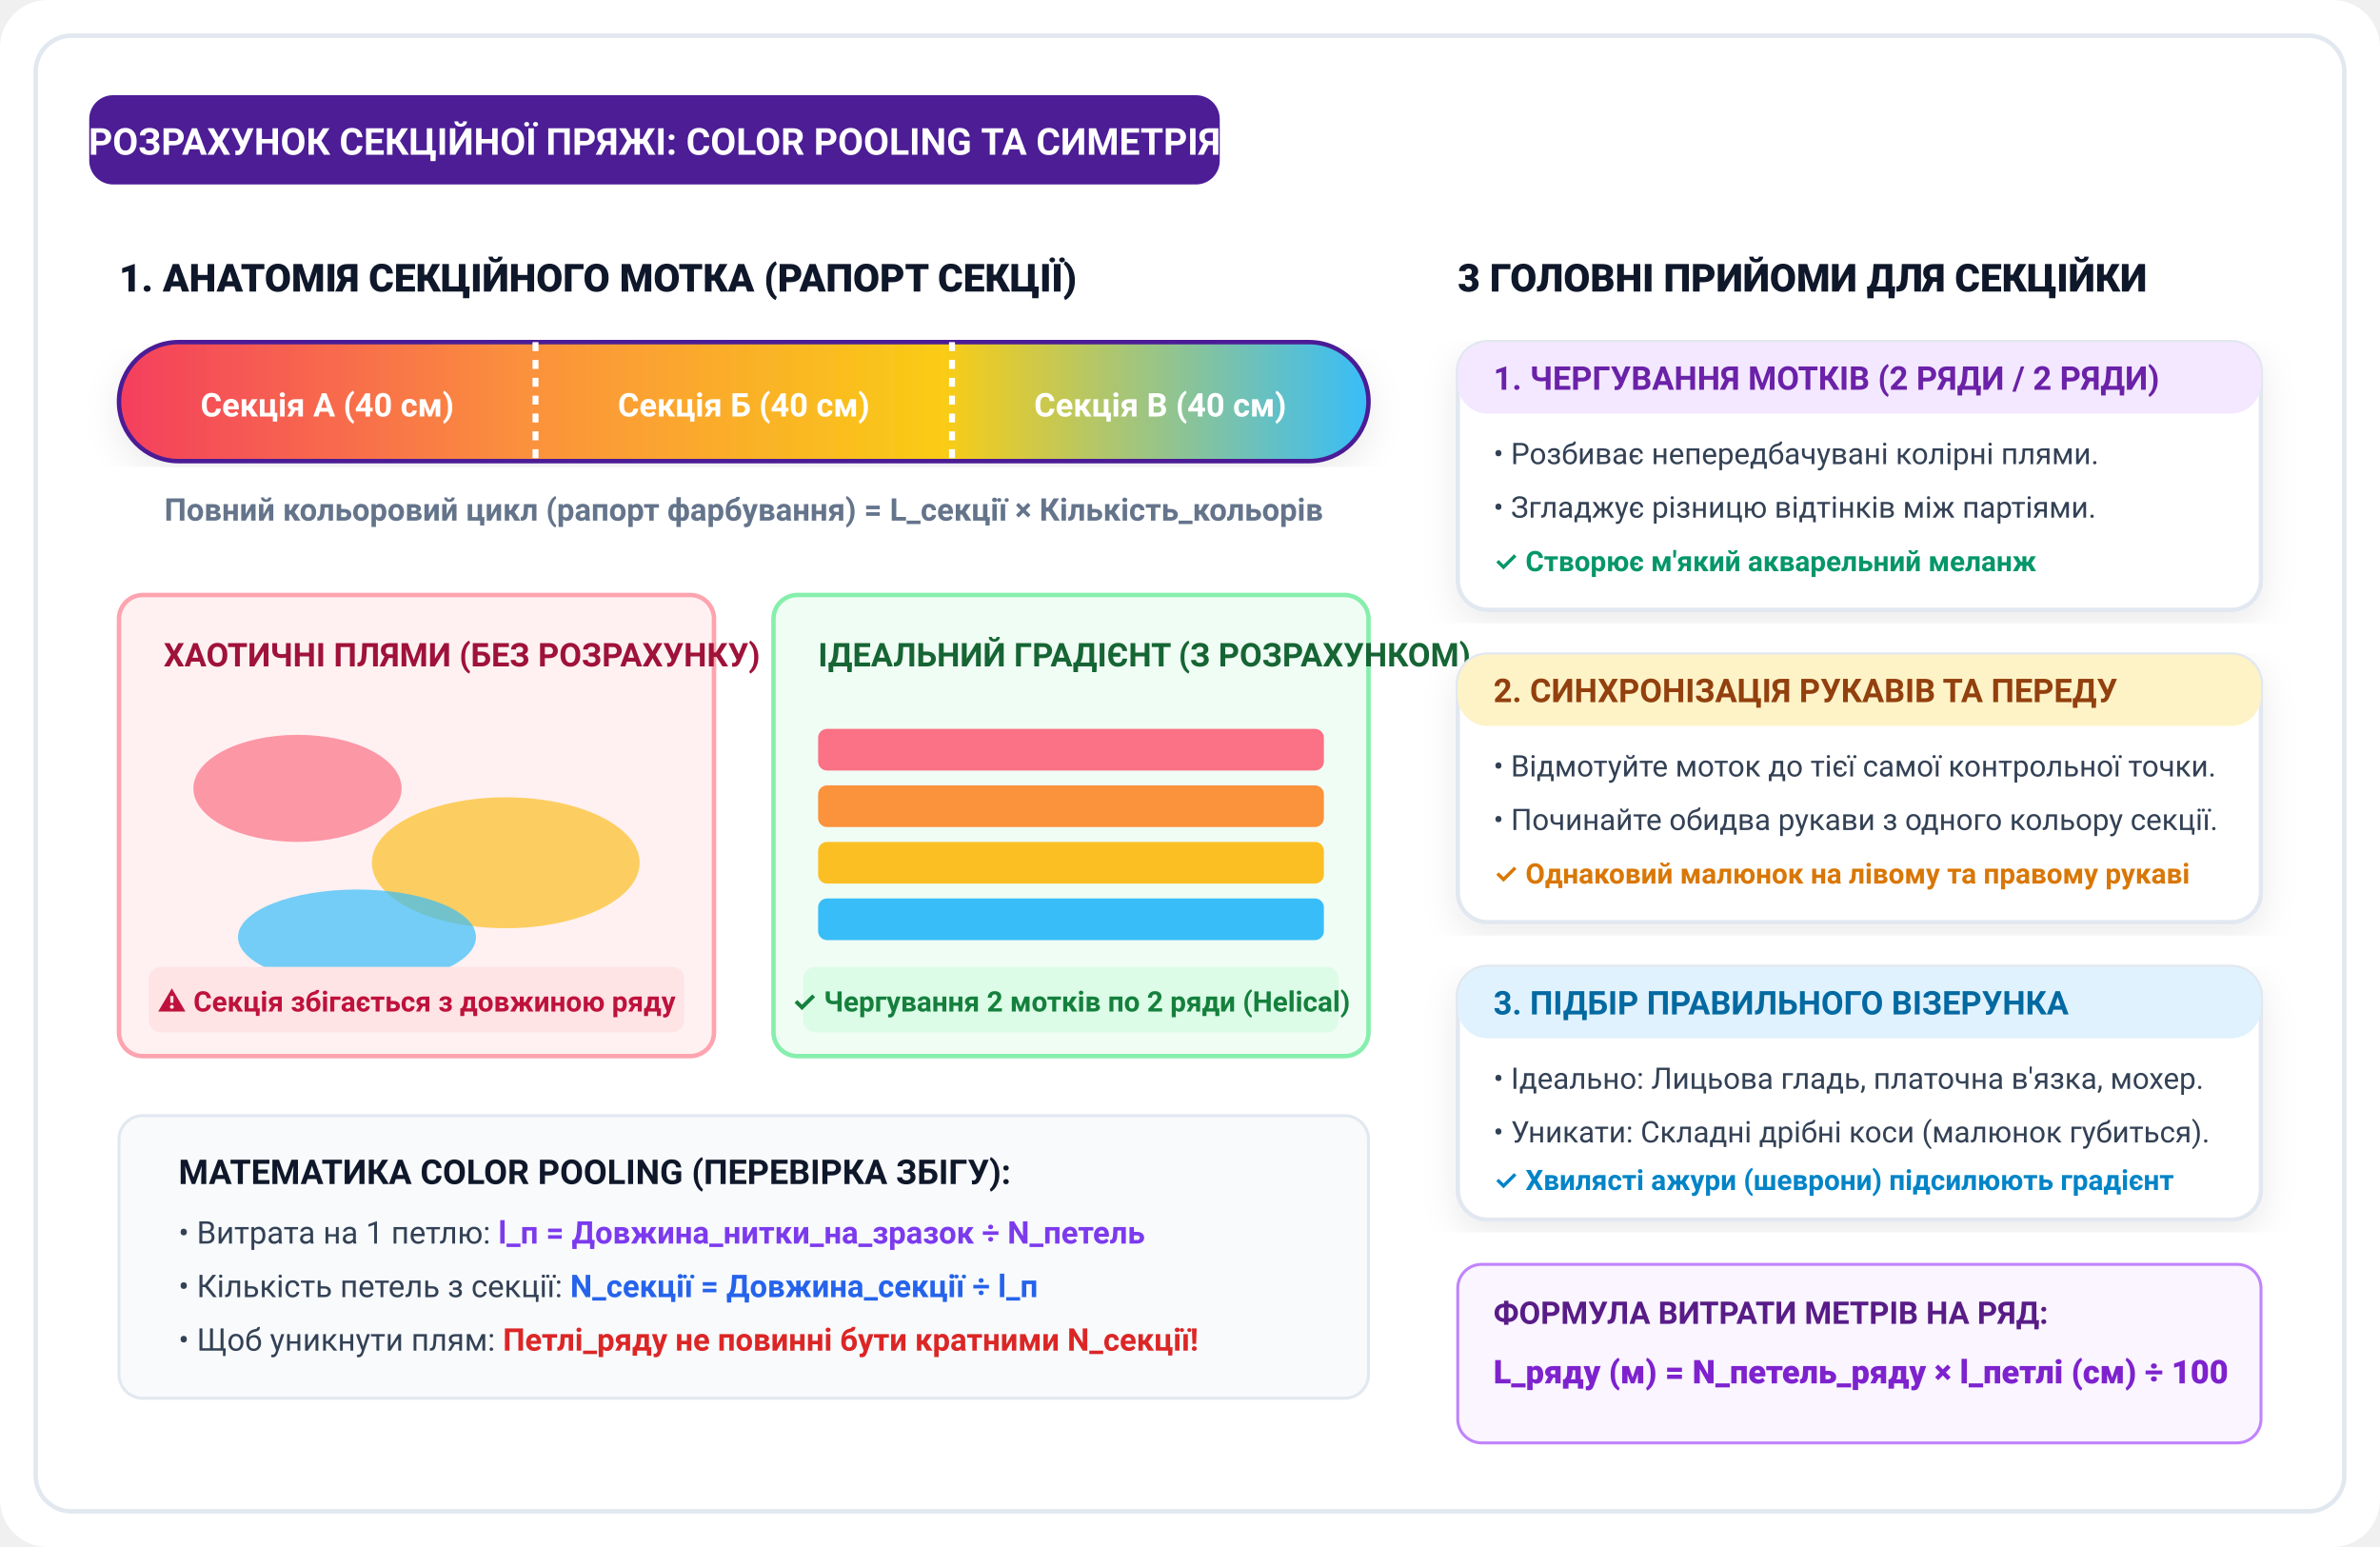
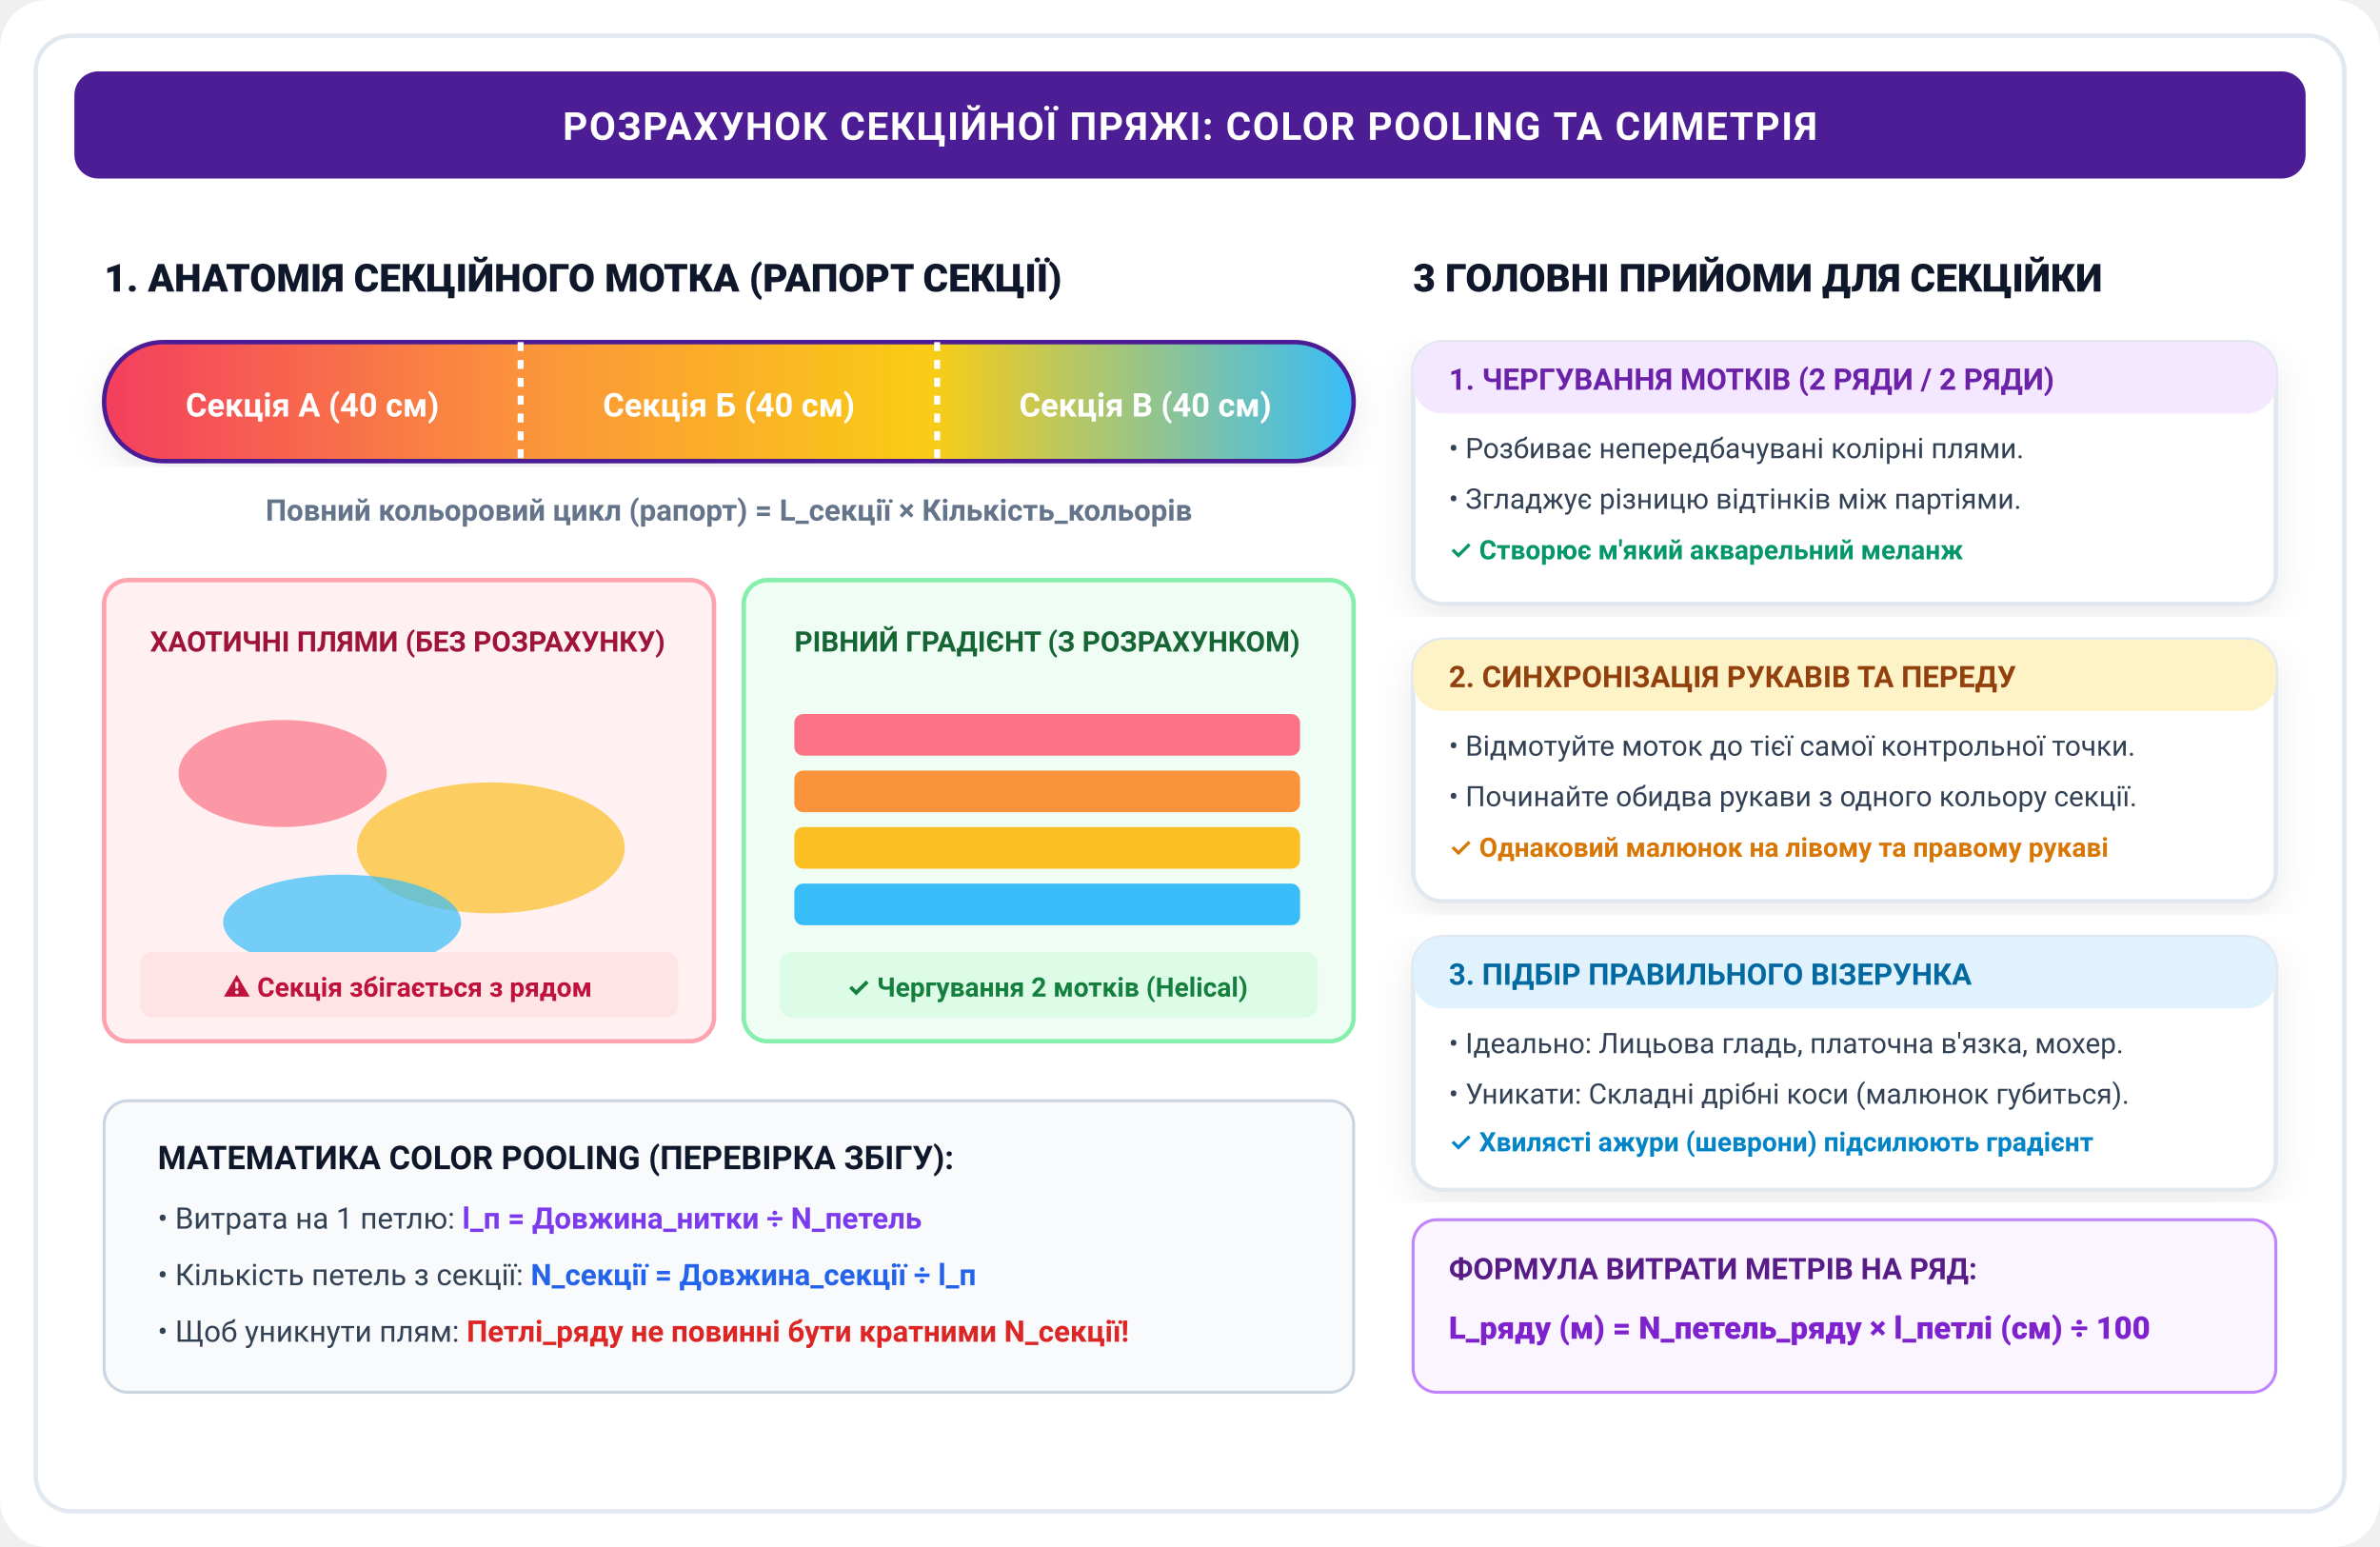
<svg xmlns="http://www.w3.org/2000/svg" viewBox="0 0 800 520" role="img" aria-labelledby="diagram-sectional-yarn-title" font-family="-apple-system, BlinkMacSystemFont, 'Segoe UI', Roboto, sans-serif">
  <defs>
    <linearGradient id="syGrad1" x1="0%" y1="0%" x2="100%" y2="0%">
      <stop offset="0%" stop-color="#F43F5E" />
      <stop offset="33%" stop-color="#FB923C" />
      <stop offset="66%" stop-color="#FACC15" />
      <stop offset="100%" stop-color="#38BDF8" />
    </linearGradient>
-     <linearGradient id="syStripes" x1="0%" y1="0%" x2="0%" y2="100%">
-       <stop offset="0%" stop-color="#F43F5E" />
-       <stop offset="25%" stop-color="#FB923C" />
-       <stop offset="50%" stop-color="#FACC15" />
-       <stop offset="75%" stop-color="#38BDF8" />
-       <stop offset="100%" stop-color="#818CF8" />
-     </linearGradient>
    <filter id="syShadow" x="-5%" y="-5%" width="110%" height="110%">
      <feDropShadow dx="0" dy="4" stdDeviation="6" flood-opacity="0.08" />
    </filter>
  </defs>
  <rect width="800" height="520" rx="16" fill="#FFFFFF" />
  <rect x="12" y="12" width="776" height="496" rx="12" fill="none" stroke="#E2E8F0" stroke-width="1.5" />
-   <g transform="translate(30, 32)">
-     <rect width="380" height="30" rx="8" fill="#4C1D95" />
-     <text x="190" y="20" fill="#FFFFFF" font-size="12.5" font-weight="700" text-anchor="middle">РОЗРАХУНОК СЕКЦІЙНОЇ ПРЯЖІ: COLOR POOLING ТА СИМЕТРІЯ</text>
-   </g>
-   <g transform="translate(40, 80)">
+   <rect x="25" y="24" width="750" height="36" rx="8" fill="#4C1D95" />
+   <text x="400" y="47" fill="#FFFFFF" font-size="13" font-weight="700" text-anchor="middle" letter-spacing="0.5">РОЗРАХУНОК СЕКЦІЙНОЇ ПРЯЖІ: COLOR POOLING ТА СИМЕТРІЯ</text>
+   <g transform="translate(35, 80)">
    <text x="0" y="18" fill="#0F172A" font-size="13" font-weight="800">1. АНАТОМІЯ СЕКЦІЙНОГО МОТКА (РАПОРТ СЕКЦІЇ)</text>
    <rect y="35" width="420" height="40" rx="20" fill="url(#syGrad1)" stroke="#4C1D95" stroke-width="1.5" filter="url(#syShadow)" />
    <line x1="140" y1="35" x2="140" y2="75" stroke="#FFFFFF" stroke-width="2" stroke-dasharray="3,3" />
    <line x1="280" y1="35" x2="280" y2="75" stroke="#FFFFFF" stroke-width="2" stroke-dasharray="3,3" />
    <text x="70" y="60" fill="#FFFFFF" font-size="11" font-weight="700" text-anchor="middle">Секція А (40 см)</text>
    <text x="210" y="60" fill="#FFFFFF" font-size="11" font-weight="700" text-anchor="middle">Секція Б (40 см)</text>
    <text x="350" y="60" fill="#FFFFFF" font-size="11" font-weight="700" text-anchor="middle">Секція В (40 см)</text>
-     <text x="210" y="95" fill="#64748B" font-size="10.5" font-weight="600" text-anchor="middle">Повний кольоровий цикл (рапорт фарбування) = L_секції × Кількість_кольорів</text>
-     <g transform="translate(0, 120)">
-       <rect width="200" height="155" rx="8" fill="#FFF1F2" stroke="#FDA4AF" stroke-width="1.5" />
-       <text x="15" y="24" fill="#9F1239" font-size="11" font-weight="700">ХАОТИЧНІ ПЛЯМИ (БЕЗ РОЗРАХУНКУ)</text>
+     <text x="210" y="95" fill="#64748B" font-size="10" font-weight="600" text-anchor="middle">Повний кольоровий цикл (рапорт) = L_секції × Кількість_кольорів</text>
+     <g transform="translate(0, 115)">
+       <rect width="205" height="155" rx="8" fill="#FFF1F2" stroke="#FDA4AF" stroke-width="1.5" />
+       <text x="102" y="24" fill="#9F1239" font-size="9.5" font-weight="700" text-anchor="middle">ХАОТИЧНІ ПЛЯМИ (БЕЗ РОЗРАХУНКУ)</text>
      <ellipse cx="60" cy="65" rx="35" ry="18" fill="#FB7185" opacity="0.7" />
      <ellipse cx="130" cy="90" rx="45" ry="22" fill="#FBBF24" opacity="0.7" />
      <ellipse cx="80" cy="115" rx="40" ry="16" fill="#38BDF8" opacity="0.7" />
-       <rect x="10" y="125" width="180" height="22" rx="4" fill="#FFE4E6" />
-       <text x="100" y="140" fill="#BE123C" font-size="9.5" font-weight="700" text-anchor="middle">⚠ Секція збігається з довжиною ряду</text>
-       <rect x="220" width="200" height="155" rx="8" fill="#F0FDF4" stroke="#86EFAC" stroke-width="1.5" />
-       <text x="235" y="24" fill="#166534" font-size="11" font-weight="700">ІДЕАЛЬНИЙ ГРАДІЄНТ (З РОЗРАХУНКОМ)</text>
-       <rect x="235" y="45" width="170" height="14" rx="3" fill="#FB7185" />
-       <rect x="235" y="64" width="170" height="14" rx="3" fill="#FB923C" />
-       <rect x="235" y="83" width="170" height="14" rx="3" fill="#FBBF24" />
-       <rect x="235" y="102" width="170" height="14" rx="3" fill="#38BDF8" />
-       <rect x="230" y="125" width="180" height="22" rx="4" fill="#DCFCE7" />
-       <text x="320" y="140" fill="#15803D" font-size="9.5" font-weight="700" text-anchor="middle">✓ Чергування 2 мотків по 2 ряди (Helical)</text>
+       <rect x="12" y="125" width="181" height="22" rx="4" fill="#FFE4E6" />
+       <text x="102" y="140" fill="#BE123C" font-size="9" font-weight="700" text-anchor="middle">⚠ Секція збігається з рядом</text>
+       <rect x="215" width="205" height="155" rx="8" fill="#F0FDF4" stroke="#86EFAC" stroke-width="1.5" />
+       <text x="317" y="24" fill="#166534" font-size="9.5" font-weight="700" text-anchor="middle">РІВНИЙ ГРАДІЄНТ (З РОЗРАХУНКОМ)</text>
+       <rect x="232" y="45" width="170" height="14" rx="3" fill="#FB7185" />
+       <rect x="232" y="64" width="170" height="14" rx="3" fill="#FB923C" />
+       <rect x="232" y="83" width="170" height="14" rx="3" fill="#FBBF24" />
+       <rect x="232" y="102" width="170" height="14" rx="3" fill="#38BDF8" />
+       <rect x="227" y="125" width="181" height="22" rx="4" fill="#DCFCE7" />
+       <text x="317" y="140" fill="#15803D" font-size="9" font-weight="700" text-anchor="middle">✓ Чергування 2 мотків (Helical)</text>
    </g>
-     <rect y="295" width="420" height="95" rx="8" fill="#F8FAFC" stroke="#E2E8F0" />
-     <text x="20" y="318" fill="#0F172A" font-size="11.5" font-weight="700">МАТЕМАТИКА COLOR POOLING (ПЕРЕВІРКА ЗБІГУ):</text>
-     <text x="20" y="338" fill="#334155" font-size="10.5">• Витрата на 1 петлю: <tspan font-weight="700" fill="#7C3AED">l_п = Довжина_нитки_на_зразок ÷ N_петель</tspan>
+     <rect y="290" width="420" height="98" rx="8" fill="#F8FAFC" stroke="#CBD5E1" />
+     <text x="18" y="313" fill="#0F172A" font-size="11" font-weight="700">МАТЕМАТИКА COLOR POOLING (ПЕРЕВІРКА ЗБІГУ):</text>
+     <text x="18" y="333" fill="#334155" font-size="10">• Витрата на 1 петлю: <tspan font-weight="700" fill="#7C3AED">l_п = Довжина_нитки ÷ N_петель</tspan>
    </text>
-     <text x="20" y="356" fill="#334155" font-size="10.5">• Кількість петель з секції: <tspan font-weight="700" fill="#2563EB">N_секції = Довжина_секції ÷ l_п</tspan>
+     <text x="18" y="352" fill="#334155" font-size="10">• Кількість петель з секції: <tspan font-weight="700" fill="#2563EB">N_секції = Довжина_секції ÷ l_п</tspan>
    </text>
-     <text x="20" y="374" fill="#334155" font-size="10.5">• Щоб уникнути плям: <tspan font-weight="700" fill="#DC2626">Петлі_ряду не повинні бути кратними N_секції!</tspan>
+     <text x="18" y="371" fill="#334155" font-size="10">• Щоб уникнути плям: <tspan font-weight="700" fill="#DC2626">Петлі_ряду не повинні бути кратними N_секції!</tspan>
    </text>
  </g>
-   <g transform="translate(490, 80)">
+   <g transform="translate(475, 80)">
    <text x="0" y="18" fill="#0F172A" font-size="13" font-weight="800">3 ГОЛОВНІ ПРИЙОМИ ДЛЯ СЕКЦІЙКИ</text>
-     <rect y="35" width="270" height="90" rx="10" fill="#FFFFFF" stroke="#E2E8F0" stroke-width="1.5" filter="url(#syShadow)" />
-     <rect y="35" width="270" height="24" rx="10" fill="#F3E8FF" />
-     <text x="12" y="51" fill="#6B21A8" font-size="11" font-weight="700">1. ЧЕРГУВАННЯ МОТКІВ (2 РЯДИ / 2 РЯДИ)</text>
-     <text x="12" y="76" fill="#334155" font-size="10">• Розбиває непередбачувані колірні плями.</text>
-     <text x="12" y="94" fill="#334155" font-size="10">• Згладжує різницю відтінків між партіями.</text>
-     <text x="12" y="112" fill="#059669" font-size="9.5" font-weight="600">✓ Створює м'який акварельний меланж</text>
-     <rect y="140" width="270" height="90" rx="10" fill="#FFFFFF" stroke="#E2E8F0" stroke-width="1.5" filter="url(#syShadow)" />
-     <rect y="140" width="270" height="24" rx="10" fill="#FEF3C7" />
-     <text x="12" y="156" fill="#92400E" font-size="11" font-weight="700">2. СИНХРОНІЗАЦІЯ РУКАВІВ ТА ПЕРЕДУ</text>
-     <text x="12" y="181" fill="#334155" font-size="10">• Відмотуйте моток до тієї самої контрольної точки.</text>
-     <text x="12" y="199" fill="#334155" font-size="10">• Починайте обидва рукави з одного кольору секції.</text>
-     <text x="12" y="217" fill="#D97706" font-size="9.5" font-weight="600">✓ Однаковий малюнок на лівому та правому рукаві</text>
-     <rect y="245" width="270" height="85" rx="10" fill="#FFFFFF" stroke="#E2E8F0" stroke-width="1.5" filter="url(#syShadow)" />
-     <rect y="245" width="270" height="24" rx="10" fill="#E0F2FE" />
-     <text x="12" y="261" fill="#0369A1" font-size="11" font-weight="700">3. ПІДБІР ПРАВИЛЬНОГО ВІЗЕРУНКА</text>
-     <text x="12" y="286" fill="#334155" font-size="10">• Ідеально: Лицьова гладь, платочна в'язка, мохер.</text>
-     <text x="12" y="304" fill="#334155" font-size="10">• Уникати: Складні дрібні коси (малюнок губиться).</text>
-     <text x="12" y="320" fill="#0284C7" font-size="9.5" font-weight="600">✓ Хвилясті ажури (шеврони) підсилюють градієнт</text>
-     <rect y="345" width="270" height="60" rx="8" fill="#FAF5FF" stroke="#C084FC" stroke-width="1" />
-     <text x="12" y="365" fill="#581C87" font-size="10.5" font-weight="700">ФОРМУЛА ВИТРАТИ МЕТРІВ НА РЯД:</text>
-     <text x="12" y="385" fill="#7E22CE" font-size="11" font-weight="800">L_ряду (м) = N_петель_ряду × l_петлі (см) ÷ 100</text>
+     <rect y="35" width="290" height="88" rx="10" fill="#FFFFFF" stroke="#E2E8F0" stroke-width="1.5" filter="url(#syShadow)" />
+     <rect y="35" width="290" height="24" rx="10" fill="#F3E8FF" />
+     <text x="12" y="51" fill="#6B21A8" font-size="10" font-weight="700">1. ЧЕРГУВАННЯ МОТКІВ (2 РЯДИ / 2 РЯДИ)</text>
+     <text x="12" y="74" fill="#334155" font-size="9.5">• Розбиває непередбачувані колірні плями.</text>
+     <text x="12" y="91" fill="#334155" font-size="9.5">• Згладжує різницю відтінків між партіями.</text>
+     <text x="12" y="108" fill="#059669" font-size="9" font-weight="600">✓ Створює м'який акварельний меланж</text>
+     <rect y="135" width="290" height="88" rx="10" fill="#FFFFFF" stroke="#E2E8F0" stroke-width="1.5" filter="url(#syShadow)" />
+     <rect y="135" width="290" height="24" rx="10" fill="#FEF3C7" />
+     <text x="12" y="151" fill="#92400E" font-size="10" font-weight="700">2. СИНХРОНІЗАЦІЯ РУКАВІВ ТА ПЕРЕДУ</text>
+     <text x="12" y="174" fill="#334155" font-size="9.5">• Відмотуйте моток до тієї самої контрольної точки.</text>
+     <text x="12" y="191" fill="#334155" font-size="9.5">• Починайте обидва рукави з одного кольору секції.</text>
+     <text x="12" y="208" fill="#D97706" font-size="9" font-weight="600">✓ Однаковий малюнок на лівому та правому рукаві</text>
+     <rect y="235" width="290" height="85" rx="10" fill="#FFFFFF" stroke="#E2E8F0" stroke-width="1.5" filter="url(#syShadow)" />
+     <rect y="235" width="290" height="24" rx="10" fill="#E0F2FE" />
+     <text x="12" y="251" fill="#0369A1" font-size="10" font-weight="700">3. ПІДБІР ПРАВИЛЬНОГО ВІЗЕРУНКА</text>
+     <text x="12" y="274" fill="#334155" font-size="9.5">• Ідеально: Лицьова гладь, платочна в'язка, мохер.</text>
+     <text x="12" y="291" fill="#334155" font-size="9.5">• Уникати: Складні дрібні коси (малюнок губиться).</text>
+     <text x="12" y="307" fill="#0284C7" font-size="9" font-weight="600">✓ Хвилясті ажури (шеврони) підсилюють градієнт</text>
+     <rect y="330" width="290" height="58" rx="8" fill="#FAF5FF" stroke="#C084FC" stroke-width="1" />
+     <text x="12" y="350" fill="#581C87" font-size="10" font-weight="700">ФОРМУЛА ВИТРАТИ МЕТРІВ НА РЯД:</text>
+     <text x="12" y="370" fill="#7E22CE" font-size="10.5" font-weight="800">L_ряду (м) = N_петель_ряду × l_петлі (см) ÷ 100</text>
  </g>
</svg>
